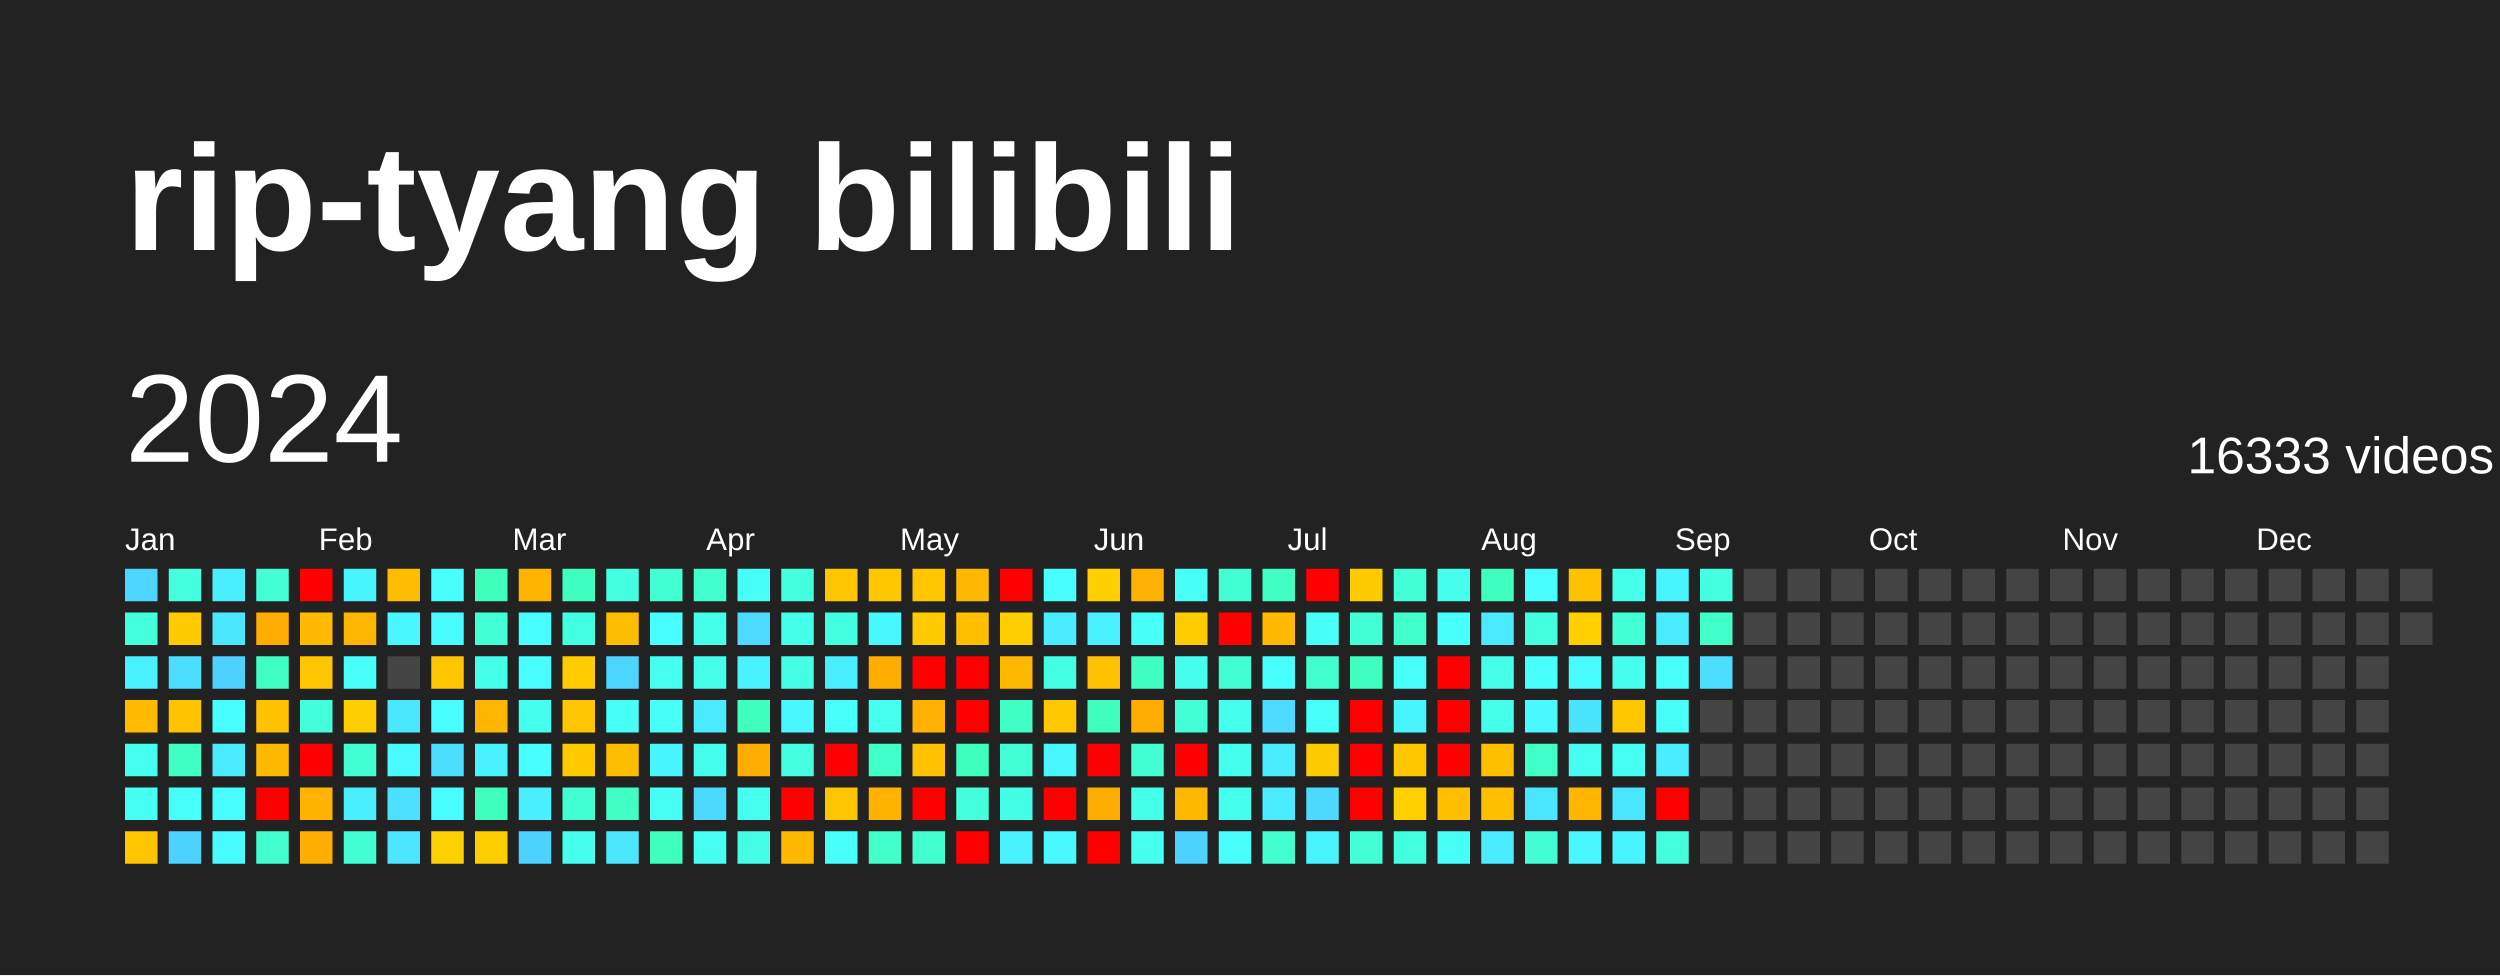
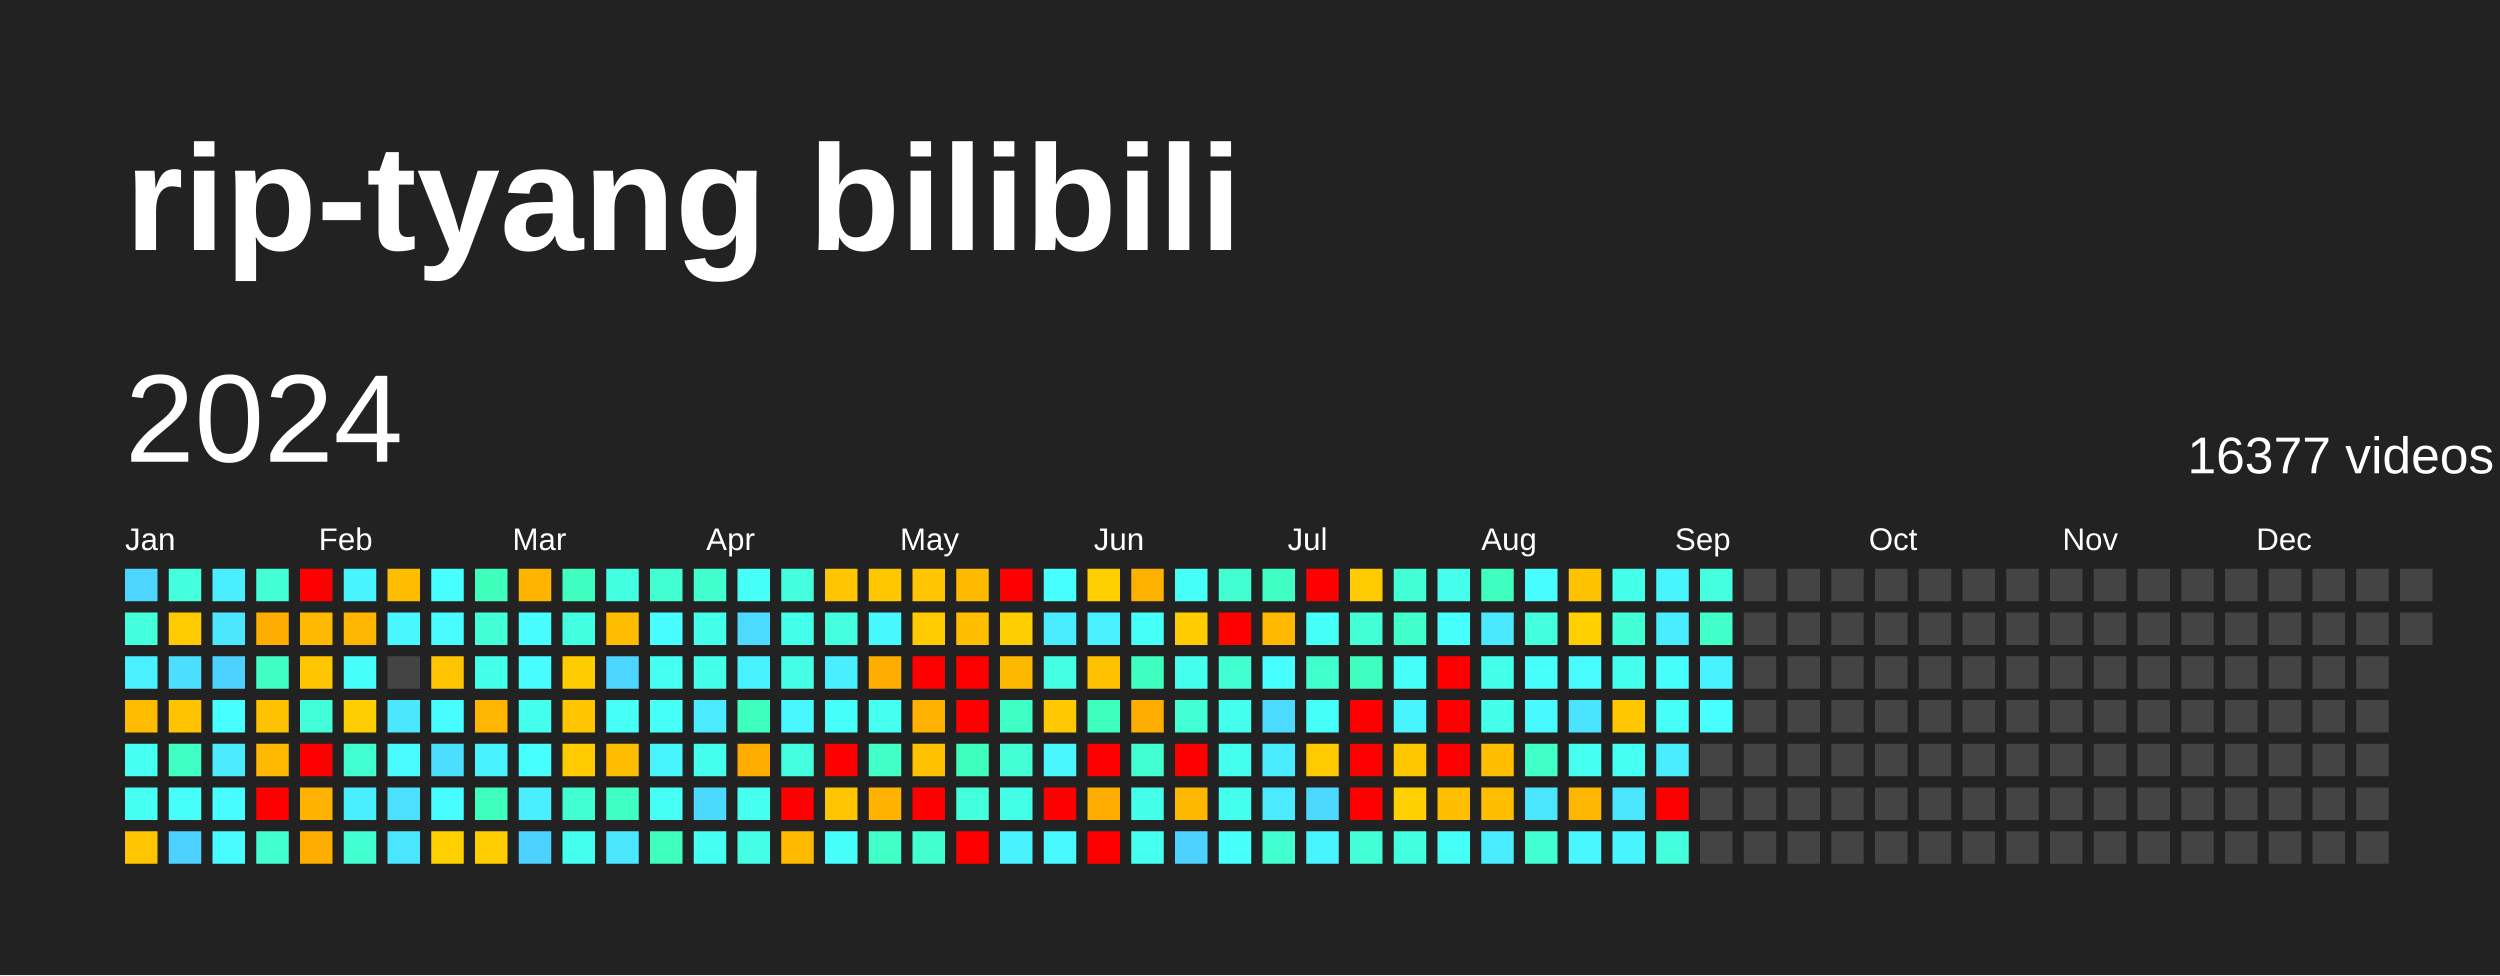
<svg xmlns="http://www.w3.org/2000/svg" baseProfile="full" height="78mm" version="1.1" viewBox="0,0,200,78" width="200mm">
  <defs />
  <rect fill="#222222" height="78" width="200" x="0" y="0" />
  <text fill="#FFFFFF" style="font-size:12px; font-family:Arial; font-weight:bold;" x="10" y="20">rip-tyang bilibili</text>
  <text dominant-baseline="hanging" fill="#FFFFFF" style="font-size:10.0px; font-family:Arial;" x="10" y="30">2024</text>
-   <text dominant-baseline="hanging" fill="#FFFFFF" style="font-size:4.125px; font-family:Arial;" x="175" y="35">16333 videos</text>
+   <text dominant-baseline="hanging" fill="#FFFFFF" style="font-size:4.125px; font-family:Arial;" x="175" y="35">16377 videos</text>
  <text fill="#FFFFFF" style="font-size:2.5px; font-family:Arial" x="10.0" y="44">Jan</text>
  <text fill="#FFFFFF" style="font-size:2.5px; font-family:Arial" x="25.5" y="44">Feb</text>
  <text fill="#FFFFFF" style="font-size:2.5px; font-family:Arial" x="41.0" y="44">Mar</text>
  <text fill="#FFFFFF" style="font-size:2.5px; font-family:Arial" x="56.5" y="44">Apr</text>
  <text fill="#FFFFFF" style="font-size:2.5px; font-family:Arial" x="72.0" y="44">May</text>
  <text fill="#FFFFFF" style="font-size:2.5px; font-family:Arial" x="87.5" y="44">Jun</text>
  <text fill="#FFFFFF" style="font-size:2.5px; font-family:Arial" x="103.0" y="44">Jul</text>
  <text fill="#FFFFFF" style="font-size:2.5px; font-family:Arial" x="118.5" y="44">Aug</text>
  <text fill="#FFFFFF" style="font-size:2.5px; font-family:Arial" x="134.0" y="44">Sep</text>
  <text fill="#FFFFFF" style="font-size:2.5px; font-family:Arial" x="149.5" y="44">Oct</text>
  <text fill="#FFFFFF" style="font-size:2.5px; font-family:Arial" x="165.0" y="44">Nov</text>
  <text fill="#FFFFFF" style="font-size:2.5px; font-family:Arial" x="180.5" y="44">Dec</text>
  <rect fill="#4cd6ff" height="2.6" width="2.6" x="10.0" y="45.5" />
  <rect fill="#43ffdb" height="2.6" width="2.6" x="10.0" y="49.0" />
  <rect fill="#49f0ff" height="2.6" width="2.6" x="10.0" y="52.5" />
  <rect fill="#ffbb00" height="2.6" width="2.6" x="10.0" y="56.0" />
  <rect fill="#45fff1" height="2.6" width="2.6" x="10.0" y="59.5" />
  <rect fill="#45fff3" height="2.6" width="2.6" x="10.0" y="63.0" />
  <rect fill="#ffc500" height="2.6" width="2.6" x="10.0" y="66.5" />
  <rect fill="#43ffdd" height="2.6" width="2.6" x="13.5" y="45.5" />
  <rect fill="#ffcb00" height="2.6" width="2.6" x="13.5" y="49.0" />
  <rect fill="#4bdeff" height="2.6" width="2.6" x="13.5" y="52.5" />
  <rect fill="#ffc300" height="2.6" width="2.6" x="13.5" y="56.0" />
  <rect fill="#40ffc4" height="2.6" width="2.6" x="13.5" y="59.5" />
  <rect fill="#46fffb" height="2.6" width="2.6" x="13.5" y="63.0" />
  <rect fill="#4dd2ff" height="2.6" width="2.6" x="13.5" y="66.5" />
  <rect fill="#49efff" height="2.6" width="2.6" x="17.0" y="45.5" />
  <rect fill="#4ae7ff" height="2.6" width="2.6" x="17.0" y="49.0" />
  <rect fill="#4dd2ff" height="2.6" width="2.6" x="17.0" y="52.5" />
  <rect fill="#47fffe" height="2.6" width="2.6" x="17.0" y="56.0" />
  <rect fill="#4aeaff" height="2.6" width="2.6" x="17.0" y="59.5" />
  <rect fill="#47fdff" height="2.6" width="2.6" x="17.0" y="63.0" />
  <rect fill="#47fbff" height="2.6" width="2.6" x="17.0" y="66.5" />
  <rect fill="#42ffd6" height="2.6" width="2.6" x="20.5" y="45.5" />
  <rect fill="#ffad00" height="2.6" width="2.6" x="20.5" y="49.0" />
  <rect fill="#40ffc4" height="2.6" width="2.6" x="20.5" y="52.5" />
  <rect fill="#ffc200" height="2.6" width="2.6" x="20.5" y="56.0" />
  <rect fill="#ffb900" height="2.6" width="2.6" x="20.5" y="59.5" />
  <rect fill="red" height="2.6" width="2.6" x="20.5" y="63.0" />
  <rect fill="#41ffce" height="2.6" width="2.6" x="20.5" y="66.5" />
  <rect fill="red" height="2.6" width="2.6" x="24.0" y="45.5" />
  <rect fill="#ffb900" height="2.6" width="2.6" x="24.0" y="49.0" />
  <rect fill="#ffc600" height="2.6" width="2.6" x="24.0" y="52.5" />
  <rect fill="#42ffda" height="2.6" width="2.6" x="24.0" y="56.0" />
  <rect fill="red" height="2.6" width="2.6" x="24.0" y="59.5" />
  <rect fill="#ffb200" height="2.6" width="2.6" x="24.0" y="63.0" />
  <rect fill="#ffae00" height="2.6" width="2.6" x="24.0" y="66.5" />
  <rect fill="#48f4ff" height="2.6" width="2.6" x="27.5" y="45.5" />
  <rect fill="#ffb600" height="2.6" width="2.6" x="27.5" y="49.0" />
  <rect fill="#46fffb" height="2.6" width="2.6" x="27.5" y="52.5" />
  <rect fill="#ffce00" height="2.6" width="2.6" x="27.5" y="56.0" />
  <rect fill="#41ffd1" height="2.6" width="2.6" x="27.5" y="59.5" />
  <rect fill="#49efff" height="2.6" width="2.6" x="27.5" y="63.0" />
  <rect fill="#41ffd1" height="2.6" width="2.6" x="27.5" y="66.5" />
  <rect fill="#ffbd00" height="2.6" width="2.6" x="31.0" y="45.5" />
  <rect fill="#48f7ff" height="2.6" width="2.6" x="31.0" y="49.0" />
  <rect fill="#444444" height="2.6" width="2.6" x="31.0" y="52.5" />
  <rect fill="#4ae7ff" height="2.6" width="2.6" x="31.0" y="56.0" />
  <rect fill="#47fbff" height="2.6" width="2.6" x="31.0" y="59.5" />
  <rect fill="#4be0ff" height="2.6" width="2.6" x="31.0" y="63.0" />
  <rect fill="#4ae6ff" height="2.6" width="2.6" x="31.0" y="66.5" />
  <rect fill="#47fffe" height="2.6" width="2.6" x="34.5" y="45.5" />
  <rect fill="#47fbff" height="2.6" width="2.6" x="34.5" y="49.0" />
  <rect fill="#ffc500" height="2.6" width="2.6" x="34.5" y="52.5" />
  <rect fill="#47fdff" height="2.6" width="2.6" x="34.5" y="56.0" />
  <rect fill="#4bdeff" height="2.6" width="2.6" x="34.5" y="59.5" />
  <rect fill="#47fdff" height="2.6" width="2.6" x="34.5" y="63.0" />
  <rect fill="#ffd000" height="2.6" width="2.6" x="34.5" y="66.5" />
  <rect fill="#3fffbd" height="2.6" width="2.6" x="38.0" y="45.5" />
  <rect fill="#42ffd5" height="2.6" width="2.6" x="38.0" y="49.0" />
  <rect fill="#44ffea" height="2.6" width="2.6" x="38.0" y="52.5" />
  <rect fill="#ffb600" height="2.6" width="2.6" x="38.0" y="56.0" />
  <rect fill="#49f2ff" height="2.6" width="2.6" x="38.0" y="59.5" />
  <rect fill="#3fffbf" height="2.6" width="2.6" x="38.0" y="63.0" />
  <rect fill="#ffce00" height="2.6" width="2.6" x="38.0" y="66.5" />
  <rect fill="#ffb400" height="2.6" width="2.6" x="41.5" y="45.5" />
  <rect fill="#47fdff" height="2.6" width="2.6" x="41.5" y="49.0" />
  <rect fill="#47fdff" height="2.6" width="2.6" x="41.5" y="52.5" />
  <rect fill="#45ffee" height="2.6" width="2.6" x="41.5" y="56.0" />
  <rect fill="#47ffff" height="2.6" width="2.6" x="41.5" y="59.5" />
  <rect fill="#49efff" height="2.6" width="2.6" x="41.5" y="63.0" />
  <rect fill="#4dd2ff" height="2.6" width="2.6" x="41.5" y="66.5" />
  <rect fill="#3fffc0" height="2.6" width="2.6" x="45.0" y="45.5" />
  <rect fill="#43ffe2" height="2.6" width="2.6" x="45.0" y="49.0" />
  <rect fill="#ffcc00" height="2.6" width="2.6" x="45.0" y="52.5" />
  <rect fill="#ffc600" height="2.6" width="2.6" x="45.0" y="56.0" />
  <rect fill="#ffcb00" height="2.6" width="2.6" x="45.0" y="59.5" />
  <rect fill="#41ffd0" height="2.6" width="2.6" x="45.0" y="63.0" />
  <rect fill="#45ffee" height="2.6" width="2.6" x="45.0" y="66.5" />
  <rect fill="#43ffe2" height="2.6" width="2.6" x="48.5" y="45.5" />
  <rect fill="#ffbd00" height="2.6" width="2.6" x="48.5" y="49.0" />
  <rect fill="#4cd6ff" height="2.6" width="2.6" x="48.5" y="52.5" />
  <rect fill="#46fff6" height="2.6" width="2.6" x="48.5" y="56.0" />
  <rect fill="#ffbd00" height="2.6" width="2.6" x="48.5" y="59.5" />
  <rect fill="#40ffc4" height="2.6" width="2.6" x="48.5" y="63.0" />
  <rect fill="#4ae7ff" height="2.6" width="2.6" x="48.5" y="66.5" />
  <rect fill="#41ffd0" height="2.6" width="2.6" x="52.0" y="45.5" />
  <rect fill="#47fdff" height="2.6" width="2.6" x="52.0" y="49.0" />
  <rect fill="#45fff1" height="2.6" width="2.6" x="52.0" y="52.5" />
  <rect fill="#46fff7" height="2.6" width="2.6" x="52.0" y="56.0" />
  <rect fill="#48f5ff" height="2.6" width="2.6" x="52.0" y="59.5" />
  <rect fill="#46fff4" height="2.6" width="2.6" x="52.0" y="63.0" />
  <rect fill="#3fffbf" height="2.6" width="2.6" x="52.0" y="66.5" />
  <rect fill="#41ffcc" height="2.6" width="2.6" x="55.5" y="45.5" />
  <rect fill="#44ffea" height="2.6" width="2.6" x="55.5" y="49.0" />
  <rect fill="#44ffea" height="2.6" width="2.6" x="55.5" y="52.5" />
  <rect fill="#4aeaff" height="2.6" width="2.6" x="55.5" y="56.0" />
  <rect fill="#45ffee" height="2.6" width="2.6" x="55.5" y="59.5" />
  <rect fill="#4cd9ff" height="2.6" width="2.6" x="55.5" y="63.0" />
  <rect fill="#45fff3" height="2.6" width="2.6" x="55.5" y="66.5" />
  <rect fill="#46fff6" height="2.6" width="2.6" x="59.0" y="45.5" />
  <rect fill="#4cdbff" height="2.6" width="2.6" x="59.0" y="49.0" />
  <rect fill="#49f2ff" height="2.6" width="2.6" x="59.0" y="52.5" />
  <rect fill="#3fffbf" height="2.6" width="2.6" x="59.0" y="56.0" />
  <rect fill="#ffae00" height="2.6" width="2.6" x="59.0" y="59.5" />
  <rect fill="#45ffef" height="2.6" width="2.6" x="59.0" y="63.0" />
  <rect fill="#44ffe5" height="2.6" width="2.6" x="59.0" y="66.5" />
  <rect fill="#43ffdd" height="2.6" width="2.6" x="62.5" y="45.5" />
  <rect fill="#44ffea" height="2.6" width="2.6" x="62.5" y="49.0" />
  <rect fill="#44ffe5" height="2.6" width="2.6" x="62.5" y="52.5" />
  <rect fill="#48f7ff" height="2.6" width="2.6" x="62.5" y="56.0" />
  <rect fill="#43ffe0" height="2.6" width="2.6" x="62.5" y="59.5" />
  <rect fill="red" height="2.6" width="2.6" x="62.5" y="63.0" />
  <rect fill="#ffba00" height="2.6" width="2.6" x="62.5" y="66.5" />
  <rect fill="#ffc500" height="2.6" width="2.6" x="66.0" y="45.5" />
  <rect fill="#43ffe0" height="2.6" width="2.6" x="66.0" y="49.0" />
  <rect fill="#49efff" height="2.6" width="2.6" x="66.0" y="52.5" />
  <rect fill="#46fffb" height="2.6" width="2.6" x="66.0" y="56.0" />
  <rect fill="red" height="2.6" width="2.6" x="66.0" y="59.5" />
  <rect fill="#ffc500" height="2.6" width="2.6" x="66.0" y="63.0" />
  <rect fill="#46fffb" height="2.6" width="2.6" x="66.0" y="66.5" />
  <rect fill="#ffc700" height="2.6" width="2.6" x="69.5" y="45.5" />
  <rect fill="#48f8ff" height="2.6" width="2.6" x="69.5" y="49.0" />
  <rect fill="#ffae00" height="2.6" width="2.6" x="69.5" y="52.5" />
  <rect fill="#45ffef" height="2.6" width="2.6" x="69.5" y="56.0" />
  <rect fill="#40ffc7" height="2.6" width="2.6" x="69.5" y="59.5" />
  <rect fill="#ffb200" height="2.6" width="2.6" x="69.5" y="63.0" />
  <rect fill="#40ffc7" height="2.6" width="2.6" x="69.5" y="66.5" />
  <rect fill="#ffc500" height="2.6" width="2.6" x="73.0" y="45.5" />
  <rect fill="#ffca00" height="2.6" width="2.6" x="73.0" y="49.0" />
  <rect fill="red" height="2.6" width="2.6" x="73.0" y="52.5" />
  <rect fill="#ffb100" height="2.6" width="2.6" x="73.0" y="56.0" />
  <rect fill="#ffc100" height="2.6" width="2.6" x="73.0" y="59.5" />
  <rect fill="red" height="2.6" width="2.6" x="73.0" y="63.0" />
  <rect fill="#41ffce" height="2.6" width="2.6" x="73.0" y="66.5" />
  <rect fill="#ffba00" height="2.6" width="2.6" x="76.5" y="45.5" />
  <rect fill="#ffbe00" height="2.6" width="2.6" x="76.5" y="49.0" />
  <rect fill="red" height="2.6" width="2.6" x="76.5" y="52.5" />
  <rect fill="red" height="2.6" width="2.6" x="76.5" y="56.0" />
  <rect fill="#3fffbf" height="2.6" width="2.6" x="76.5" y="59.5" />
  <rect fill="#43ffdb" height="2.6" width="2.6" x="76.5" y="63.0" />
  <rect fill="red" height="2.6" width="2.6" x="76.5" y="66.5" />
  <rect fill="red" height="2.6" width="2.6" x="80.0" y="45.5" />
  <rect fill="#ffce00" height="2.6" width="2.6" x="80.0" y="49.0" />
  <rect fill="#ffb800" height="2.6" width="2.6" x="80.0" y="52.5" />
  <rect fill="#40ffc4" height="2.6" width="2.6" x="80.0" y="56.0" />
  <rect fill="#42ffd5" height="2.6" width="2.6" x="80.0" y="59.5" />
  <rect fill="#44ffe7" height="2.6" width="2.6" x="80.0" y="63.0" />
  <rect fill="#49f2ff" height="2.6" width="2.6" x="80.0" y="66.5" />
  <rect fill="#47ffff" height="2.6" width="2.6" x="83.5" y="45.5" />
  <rect fill="#4aecff" height="2.6" width="2.6" x="83.5" y="49.0" />
  <rect fill="#44ffe4" height="2.6" width="2.6" x="83.5" y="52.5" />
  <rect fill="#ffc800" height="2.6" width="2.6" x="83.5" y="56.0" />
  <rect fill="#48f7ff" height="2.6" width="2.6" x="83.5" y="59.5" />
  <rect fill="red" height="2.6" width="2.6" x="83.5" y="63.0" />
  <rect fill="#48faff" height="2.6" width="2.6" x="83.5" y="66.5" />
  <rect fill="#ffcf00" height="2.6" width="2.6" x="87.0" y="45.5" />
  <rect fill="#49f0ff" height="2.6" width="2.6" x="87.0" y="49.0" />
  <rect fill="#ffc100" height="2.6" width="2.6" x="87.0" y="52.5" />
  <rect fill="#3fffbf" height="2.6" width="2.6" x="87.0" y="56.0" />
  <rect fill="red" height="2.6" width="2.6" x="87.0" y="59.5" />
  <rect fill="#ffac00" height="2.6" width="2.6" x="87.0" y="63.0" />
  <rect fill="red" height="2.6" width="2.6" x="87.0" y="66.5" />
  <rect fill="#ffb100" height="2.6" width="2.6" x="90.5" y="45.5" />
  <rect fill="#46fff7" height="2.6" width="2.6" x="90.5" y="49.0" />
  <rect fill="#3fffc0" height="2.6" width="2.6" x="90.5" y="52.5" />
  <rect fill="#ffae00" height="2.6" width="2.6" x="90.5" y="56.0" />
  <rect fill="#41ffd1" height="2.6" width="2.6" x="90.5" y="59.5" />
  <rect fill="#44ffe9" height="2.6" width="2.6" x="90.5" y="63.0" />
  <rect fill="#45ffef" height="2.6" width="2.6" x="90.5" y="66.5" />
  <rect fill="#46fff6" height="2.6" width="2.6" x="94.0" y="45.5" />
  <rect fill="#ffcc00" height="2.6" width="2.6" x="94.0" y="49.0" />
  <rect fill="#45ffee" height="2.6" width="2.6" x="94.0" y="52.5" />
  <rect fill="#42ffd6" height="2.6" width="2.6" x="94.0" y="56.0" />
  <rect fill="red" height="2.6" width="2.6" x="94.0" y="59.5" />
  <rect fill="#ffb800" height="2.6" width="2.6" x="94.0" y="63.0" />
  <rect fill="#4dd2ff" height="2.6" width="2.6" x="94.0" y="66.5" />
  <rect fill="#41ffd0" height="2.6" width="2.6" x="97.5" y="45.5" />
  <rect fill="red" height="2.6" width="2.6" x="97.5" y="49.0" />
  <rect fill="#41ffd0" height="2.6" width="2.6" x="97.5" y="52.5" />
  <rect fill="#45ffee" height="2.6" width="2.6" x="97.5" y="56.0" />
  <rect fill="#45ffee" height="2.6" width="2.6" x="97.5" y="59.5" />
  <rect fill="#45ffee" height="2.6" width="2.6" x="97.5" y="63.0" />
  <rect fill="#47fffc" height="2.6" width="2.6" x="97.5" y="66.5" />
  <rect fill="#3fffc2" height="2.6" width="2.6" x="101.0" y="45.5" />
  <rect fill="#ffb900" height="2.6" width="2.6" x="101.0" y="49.0" />
  <rect fill="#47ffff" height="2.6" width="2.6" x="101.0" y="52.5" />
  <rect fill="#4cdbff" height="2.6" width="2.6" x="101.0" y="56.0" />
  <rect fill="#4aecff" height="2.6" width="2.6" x="101.0" y="59.5" />
  <rect fill="#4aeaff" height="2.6" width="2.6" x="101.0" y="63.0" />
  <rect fill="#41ffd1" height="2.6" width="2.6" x="101.0" y="66.5" />
  <rect fill="red" height="2.6" width="2.6" x="104.5" y="45.5" />
  <rect fill="#46fff7" height="2.6" width="2.6" x="104.5" y="49.0" />
  <rect fill="#41ffcc" height="2.6" width="2.6" x="104.5" y="52.5" />
  <rect fill="#46fff9" height="2.6" width="2.6" x="104.5" y="56.0" />
  <rect fill="#ffcb00" height="2.6" width="2.6" x="104.5" y="59.5" />
  <rect fill="#4cd8ff" height="2.6" width="2.6" x="104.5" y="63.0" />
  <rect fill="#48f5ff" height="2.6" width="2.6" x="104.5" y="66.5" />
  <rect fill="#ffca00" height="2.6" width="2.6" x="108.0" y="45.5" />
  <rect fill="#42ffd6" height="2.6" width="2.6" x="108.0" y="49.0" />
  <rect fill="#3fffc0" height="2.6" width="2.6" x="108.0" y="52.5" />
  <rect fill="red" height="2.6" width="2.6" x="108.0" y="56.0" />
  <rect fill="red" height="2.6" width="2.6" x="108.0" y="59.5" />
  <rect fill="red" height="2.6" width="2.6" x="108.0" y="63.0" />
  <rect fill="#42ffd8" height="2.6" width="2.6" x="108.0" y="66.5" />
  <rect fill="#42ffd6" height="2.6" width="2.6" x="111.5" y="45.5" />
  <rect fill="#41ffcb" height="2.6" width="2.6" x="111.5" y="49.0" />
  <rect fill="#46fff9" height="2.6" width="2.6" x="111.5" y="52.5" />
  <rect fill="#48f5ff" height="2.6" width="2.6" x="111.5" y="56.0" />
  <rect fill="#ffc700" height="2.6" width="2.6" x="111.5" y="59.5" />
  <rect fill="#ffd000" height="2.6" width="2.6" x="111.5" y="63.0" />
  <rect fill="#43ffe2" height="2.6" width="2.6" x="111.5" y="66.5" />
  <rect fill="#45ffec" height="2.6" width="2.6" x="115.0" y="45.5" />
  <rect fill="#47fffc" height="2.6" width="2.6" x="115.0" y="49.0" />
  <rect fill="red" height="2.6" width="2.6" x="115.0" y="52.5" />
  <rect fill="red" height="2.6" width="2.6" x="115.0" y="56.0" />
  <rect fill="red" height="2.6" width="2.6" x="115.0" y="59.5" />
  <rect fill="#ffbe00" height="2.6" width="2.6" x="115.0" y="63.0" />
  <rect fill="#46fff6" height="2.6" width="2.6" x="115.0" y="66.5" />
  <rect fill="#3fffc0" height="2.6" width="2.6" x="118.5" y="45.5" />
  <rect fill="#4ae9ff" height="2.6" width="2.6" x="118.5" y="49.0" />
  <rect fill="#44ffea" height="2.6" width="2.6" x="118.5" y="52.5" />
  <rect fill="#44ffea" height="2.6" width="2.6" x="118.5" y="56.0" />
  <rect fill="#ffbf00" height="2.6" width="2.6" x="118.5" y="59.5" />
  <rect fill="#ffbf00" height="2.6" width="2.6" x="118.5" y="63.0" />
  <rect fill="#4aecff" height="2.6" width="2.6" x="118.5" y="66.5" />
  <rect fill="#47fdff" height="2.6" width="2.6" x="122.0" y="45.5" />
  <rect fill="#43ffdd" height="2.6" width="2.6" x="122.0" y="49.0" />
  <rect fill="#47fffc" height="2.6" width="2.6" x="122.0" y="52.5" />
  <rect fill="#48faff" height="2.6" width="2.6" x="122.0" y="56.0" />
  <rect fill="#40ffc7" height="2.6" width="2.6" x="122.0" y="59.5" />
  <rect fill="#4ae6ff" height="2.6" width="2.6" x="122.0" y="63.0" />
  <rect fill="#42ffd3" height="2.6" width="2.6" x="122.0" y="66.5" />
  <rect fill="#ffc200" height="2.6" width="2.6" x="125.5" y="45.5" />
  <rect fill="#ffcf00" height="2.6" width="2.6" x="125.5" y="49.0" />
  <rect fill="#47fbff" height="2.6" width="2.6" x="125.5" y="52.5" />
  <rect fill="#4be4ff" height="2.6" width="2.6" x="125.5" y="56.0" />
  <rect fill="#45fff1" height="2.6" width="2.6" x="125.5" y="59.5" />
  <rect fill="#ffb600" height="2.6" width="2.6" x="125.5" y="63.0" />
  <rect fill="#48f7ff" height="2.6" width="2.6" x="125.5" y="66.5" />
  <rect fill="#44ffea" height="2.6" width="2.6" x="129.0" y="45.5" />
  <rect fill="#42ffd5" height="2.6" width="2.6" x="129.0" y="49.0" />
  <rect fill="#45ffee" height="2.6" width="2.6" x="129.0" y="52.5" />
  <rect fill="#ffc700" height="2.6" width="2.6" x="129.0" y="56.0" />
  <rect fill="#45fff3" height="2.6" width="2.6" x="129.0" y="59.5" />
  <rect fill="#4ae6ff" height="2.6" width="2.6" x="129.0" y="63.0" />
  <rect fill="#48f4ff" height="2.6" width="2.6" x="129.0" y="66.5" />
  <rect fill="#48f5ff" height="2.6" width="2.6" x="132.5" y="45.5" />
  <rect fill="#49edff" height="2.6" width="2.6" x="132.5" y="49.0" />
  <rect fill="#46fffb" height="2.6" width="2.6" x="132.5" y="52.5" />
  <rect fill="#46fff6" height="2.6" width="2.6" x="132.5" y="56.0" />
  <rect fill="#4aecff" height="2.6" width="2.6" x="132.5" y="59.5" />
  <rect fill="red" height="2.6" width="2.6" x="132.5" y="63.0" />
  <rect fill="#43ffdb" height="2.6" width="2.6" x="132.5" y="66.5" />
  <rect fill="#43ffe0" height="2.6" width="2.6" x="136.0" y="45.5" />
  <rect fill="#40ffc9" height="2.6" width="2.6" x="136.0" y="49.0" />
-   <rect fill="#4bdeff" height="2.6" width="2.6" x="136.0" y="52.5" />
-   <rect fill="#444444" height="2.6" width="2.6" x="136.0" y="56.0" />
+   <rect fill="#49f2ff" height="2.6" width="2.6" x="136.0" y="52.5" />
+   <rect fill="#47fffe" height="2.6" width="2.6" x="136.0" y="56.0" />
  <rect fill="#444444" height="2.6" width="2.6" x="136.0" y="59.5" />
  <rect fill="#444444" height="2.6" width="2.6" x="136.0" y="63.0" />
  <rect fill="#444444" height="2.6" width="2.6" x="136.0" y="66.5" />
  <rect fill="#444444" height="2.6" width="2.6" x="139.5" y="45.5" />
  <rect fill="#444444" height="2.6" width="2.6" x="139.5" y="49.0" />
  <rect fill="#444444" height="2.6" width="2.6" x="139.5" y="52.5" />
  <rect fill="#444444" height="2.6" width="2.6" x="139.5" y="56.0" />
  <rect fill="#444444" height="2.6" width="2.6" x="139.5" y="59.5" />
  <rect fill="#444444" height="2.6" width="2.6" x="139.5" y="63.0" />
  <rect fill="#444444" height="2.6" width="2.6" x="139.5" y="66.5" />
  <rect fill="#444444" height="2.6" width="2.6" x="143.0" y="45.5" />
  <rect fill="#444444" height="2.6" width="2.6" x="143.0" y="49.0" />
  <rect fill="#444444" height="2.6" width="2.6" x="143.0" y="52.5" />
  <rect fill="#444444" height="2.6" width="2.6" x="143.0" y="56.0" />
  <rect fill="#444444" height="2.6" width="2.6" x="143.0" y="59.5" />
  <rect fill="#444444" height="2.6" width="2.6" x="143.0" y="63.0" />
  <rect fill="#444444" height="2.6" width="2.6" x="143.0" y="66.5" />
  <rect fill="#444444" height="2.6" width="2.6" x="146.5" y="45.5" />
  <rect fill="#444444" height="2.6" width="2.6" x="146.5" y="49.0" />
  <rect fill="#444444" height="2.6" width="2.6" x="146.5" y="52.5" />
  <rect fill="#444444" height="2.6" width="2.6" x="146.5" y="56.0" />
  <rect fill="#444444" height="2.6" width="2.6" x="146.5" y="59.5" />
  <rect fill="#444444" height="2.6" width="2.6" x="146.5" y="63.0" />
  <rect fill="#444444" height="2.6" width="2.6" x="146.5" y="66.5" />
  <rect fill="#444444" height="2.6" width="2.6" x="150.0" y="45.5" />
  <rect fill="#444444" height="2.6" width="2.6" x="150.0" y="49.0" />
  <rect fill="#444444" height="2.6" width="2.6" x="150.0" y="52.5" />
  <rect fill="#444444" height="2.6" width="2.6" x="150.0" y="56.0" />
  <rect fill="#444444" height="2.6" width="2.6" x="150.0" y="59.5" />
  <rect fill="#444444" height="2.6" width="2.6" x="150.0" y="63.0" />
  <rect fill="#444444" height="2.6" width="2.6" x="150.0" y="66.5" />
  <rect fill="#444444" height="2.6" width="2.6" x="153.5" y="45.5" />
  <rect fill="#444444" height="2.6" width="2.6" x="153.5" y="49.0" />
  <rect fill="#444444" height="2.6" width="2.6" x="153.5" y="52.5" />
  <rect fill="#444444" height="2.6" width="2.6" x="153.5" y="56.0" />
  <rect fill="#444444" height="2.6" width="2.6" x="153.5" y="59.5" />
  <rect fill="#444444" height="2.6" width="2.6" x="153.5" y="63.0" />
  <rect fill="#444444" height="2.6" width="2.6" x="153.5" y="66.5" />
  <rect fill="#444444" height="2.6" width="2.6" x="157.0" y="45.5" />
  <rect fill="#444444" height="2.6" width="2.6" x="157.0" y="49.0" />
  <rect fill="#444444" height="2.6" width="2.6" x="157.0" y="52.5" />
  <rect fill="#444444" height="2.6" width="2.6" x="157.0" y="56.0" />
  <rect fill="#444444" height="2.6" width="2.6" x="157.0" y="59.5" />
  <rect fill="#444444" height="2.6" width="2.6" x="157.0" y="63.0" />
  <rect fill="#444444" height="2.6" width="2.6" x="157.0" y="66.5" />
  <rect fill="#444444" height="2.6" width="2.6" x="160.5" y="45.5" />
  <rect fill="#444444" height="2.6" width="2.6" x="160.5" y="49.0" />
  <rect fill="#444444" height="2.6" width="2.6" x="160.5" y="52.5" />
  <rect fill="#444444" height="2.6" width="2.6" x="160.5" y="56.0" />
  <rect fill="#444444" height="2.6" width="2.6" x="160.5" y="59.5" />
  <rect fill="#444444" height="2.6" width="2.6" x="160.5" y="63.0" />
  <rect fill="#444444" height="2.6" width="2.6" x="160.5" y="66.5" />
  <rect fill="#444444" height="2.6" width="2.6" x="164.0" y="45.5" />
  <rect fill="#444444" height="2.6" width="2.6" x="164.0" y="49.0" />
  <rect fill="#444444" height="2.6" width="2.6" x="164.0" y="52.5" />
  <rect fill="#444444" height="2.6" width="2.6" x="164.0" y="56.0" />
  <rect fill="#444444" height="2.6" width="2.6" x="164.0" y="59.5" />
  <rect fill="#444444" height="2.6" width="2.6" x="164.0" y="63.0" />
  <rect fill="#444444" height="2.6" width="2.6" x="164.0" y="66.5" />
  <rect fill="#444444" height="2.6" width="2.6" x="167.5" y="45.5" />
  <rect fill="#444444" height="2.6" width="2.6" x="167.5" y="49.0" />
  <rect fill="#444444" height="2.6" width="2.6" x="167.5" y="52.5" />
  <rect fill="#444444" height="2.6" width="2.6" x="167.5" y="56.0" />
  <rect fill="#444444" height="2.6" width="2.6" x="167.5" y="59.5" />
  <rect fill="#444444" height="2.6" width="2.6" x="167.5" y="63.0" />
  <rect fill="#444444" height="2.6" width="2.6" x="167.5" y="66.5" />
  <rect fill="#444444" height="2.6" width="2.6" x="171.0" y="45.5" />
  <rect fill="#444444" height="2.6" width="2.6" x="171.0" y="49.0" />
  <rect fill="#444444" height="2.6" width="2.6" x="171.0" y="52.5" />
  <rect fill="#444444" height="2.6" width="2.6" x="171.0" y="56.0" />
  <rect fill="#444444" height="2.6" width="2.6" x="171.0" y="59.5" />
  <rect fill="#444444" height="2.6" width="2.6" x="171.0" y="63.0" />
  <rect fill="#444444" height="2.6" width="2.6" x="171.0" y="66.5" />
  <rect fill="#444444" height="2.6" width="2.6" x="174.5" y="45.5" />
  <rect fill="#444444" height="2.6" width="2.6" x="174.5" y="49.0" />
  <rect fill="#444444" height="2.6" width="2.6" x="174.5" y="52.5" />
  <rect fill="#444444" height="2.6" width="2.6" x="174.5" y="56.0" />
  <rect fill="#444444" height="2.6" width="2.6" x="174.5" y="59.5" />
  <rect fill="#444444" height="2.6" width="2.6" x="174.5" y="63.0" />
  <rect fill="#444444" height="2.6" width="2.6" x="174.5" y="66.5" />
  <rect fill="#444444" height="2.6" width="2.6" x="178.0" y="45.5" />
  <rect fill="#444444" height="2.6" width="2.6" x="178.0" y="49.0" />
  <rect fill="#444444" height="2.6" width="2.6" x="178.0" y="52.5" />
  <rect fill="#444444" height="2.6" width="2.6" x="178.0" y="56.0" />
  <rect fill="#444444" height="2.6" width="2.6" x="178.0" y="59.5" />
  <rect fill="#444444" height="2.6" width="2.6" x="178.0" y="63.0" />
  <rect fill="#444444" height="2.6" width="2.6" x="178.0" y="66.5" />
  <rect fill="#444444" height="2.6" width="2.6" x="181.5" y="45.5" />
  <rect fill="#444444" height="2.6" width="2.6" x="181.5" y="49.0" />
  <rect fill="#444444" height="2.6" width="2.6" x="181.5" y="52.5" />
  <rect fill="#444444" height="2.6" width="2.6" x="181.5" y="56.0" />
  <rect fill="#444444" height="2.6" width="2.6" x="181.5" y="59.5" />
  <rect fill="#444444" height="2.6" width="2.6" x="181.5" y="63.0" />
  <rect fill="#444444" height="2.6" width="2.6" x="181.5" y="66.5" />
  <rect fill="#444444" height="2.6" width="2.6" x="185.0" y="45.5" />
  <rect fill="#444444" height="2.6" width="2.6" x="185.0" y="49.0" />
  <rect fill="#444444" height="2.6" width="2.6" x="185.0" y="52.5" />
  <rect fill="#444444" height="2.6" width="2.6" x="185.0" y="56.0" />
  <rect fill="#444444" height="2.6" width="2.6" x="185.0" y="59.5" />
  <rect fill="#444444" height="2.6" width="2.6" x="185.0" y="63.0" />
  <rect fill="#444444" height="2.6" width="2.6" x="185.0" y="66.5" />
  <rect fill="#444444" height="2.6" width="2.6" x="188.5" y="45.5" />
  <rect fill="#444444" height="2.6" width="2.6" x="188.5" y="49.0" />
  <rect fill="#444444" height="2.6" width="2.6" x="188.5" y="52.5" />
  <rect fill="#444444" height="2.6" width="2.6" x="188.5" y="56.0" />
  <rect fill="#444444" height="2.6" width="2.6" x="188.5" y="59.5" />
  <rect fill="#444444" height="2.6" width="2.6" x="188.5" y="63.0" />
  <rect fill="#444444" height="2.6" width="2.6" x="188.5" y="66.5" />
  <rect fill="#444444" height="2.6" width="2.6" x="192.0" y="45.5" />
  <rect fill="#444444" height="2.6" width="2.6" x="192.0" y="49.0" />
</svg>
